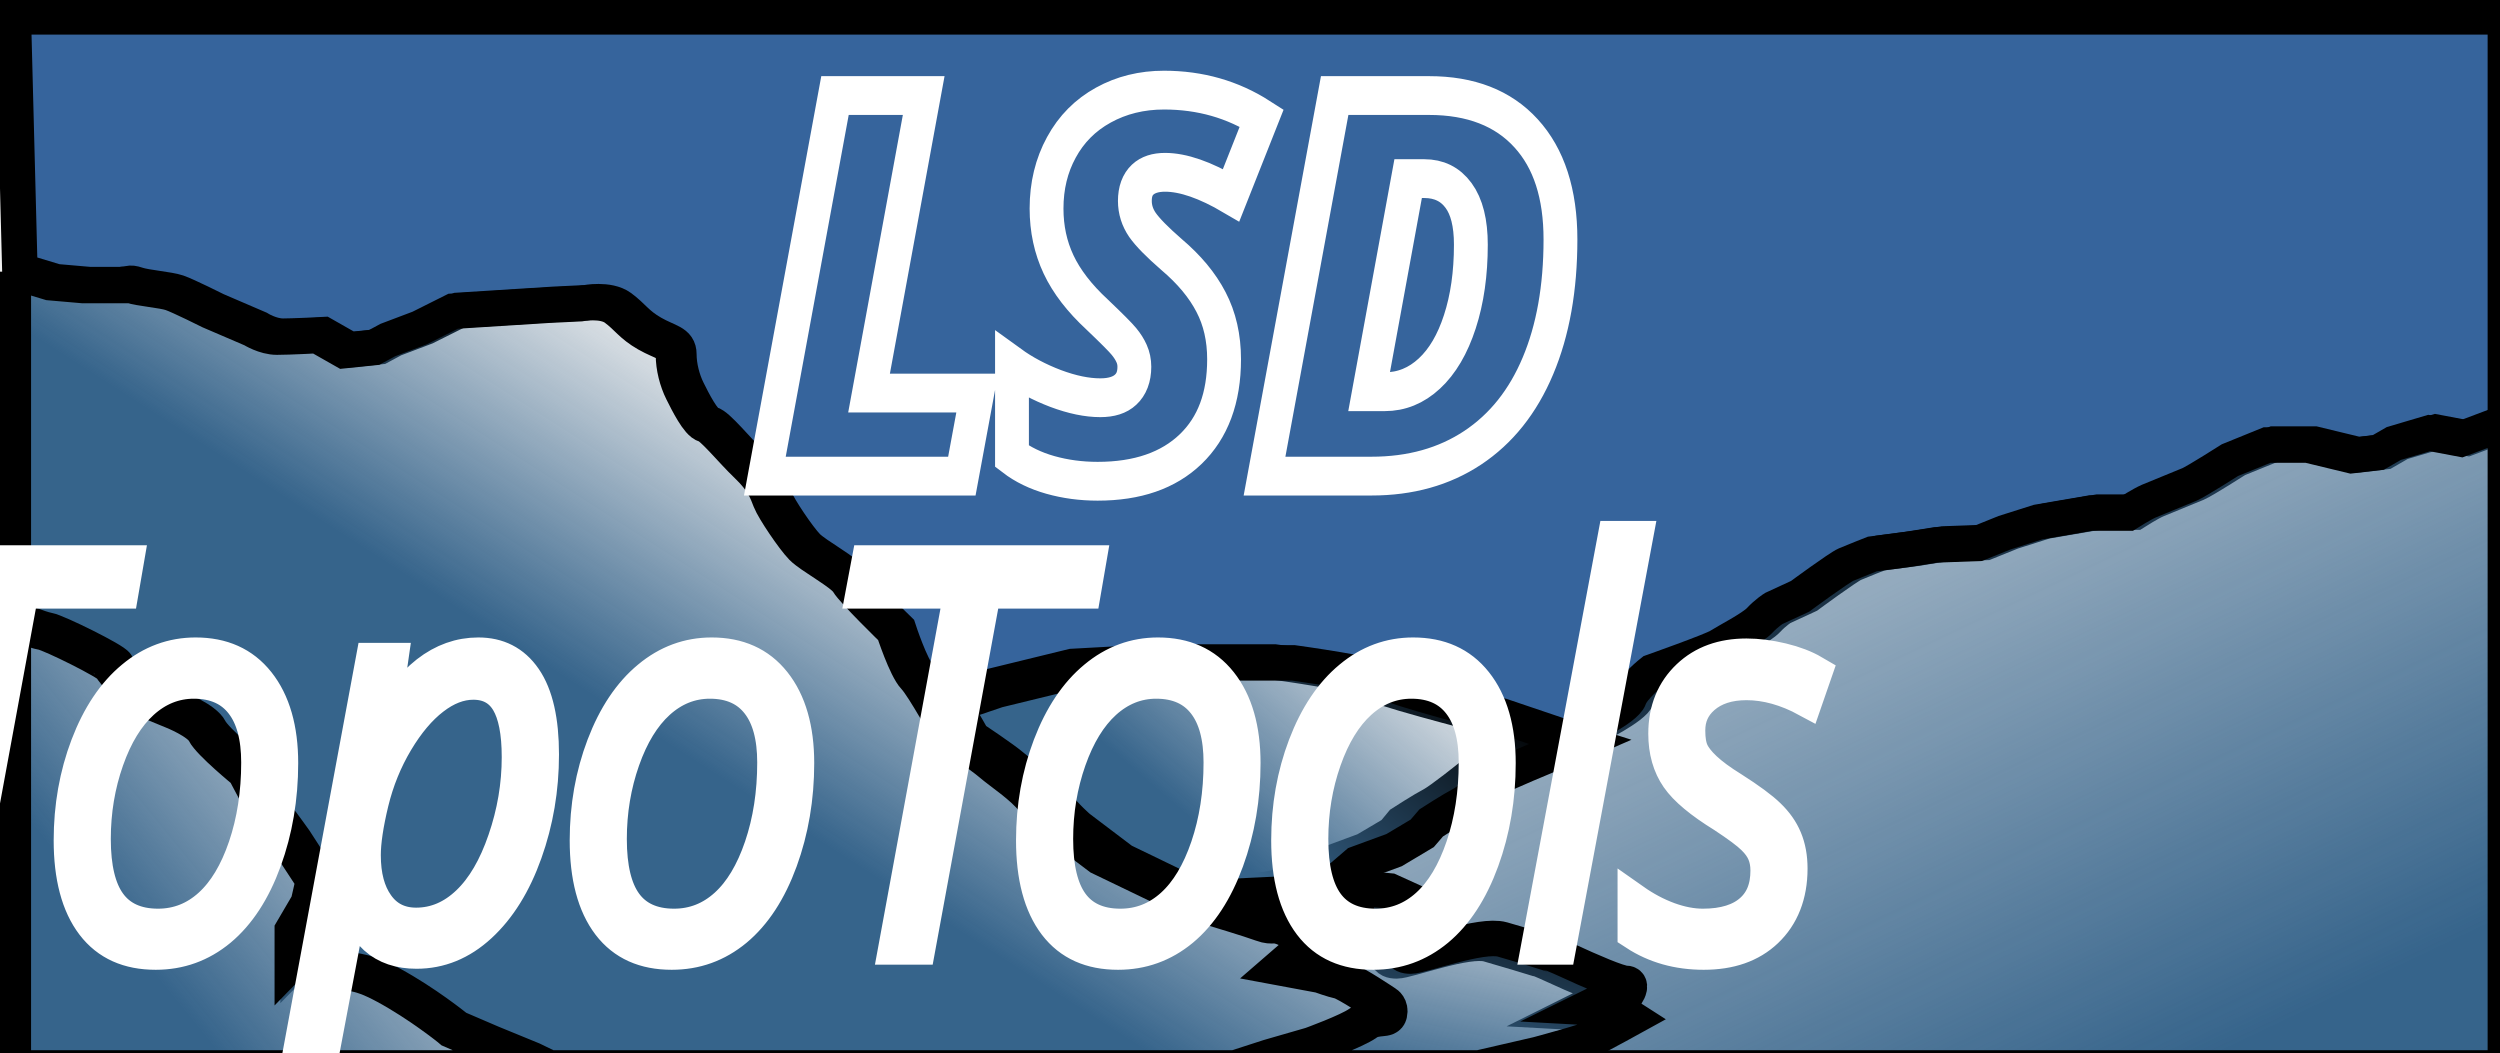
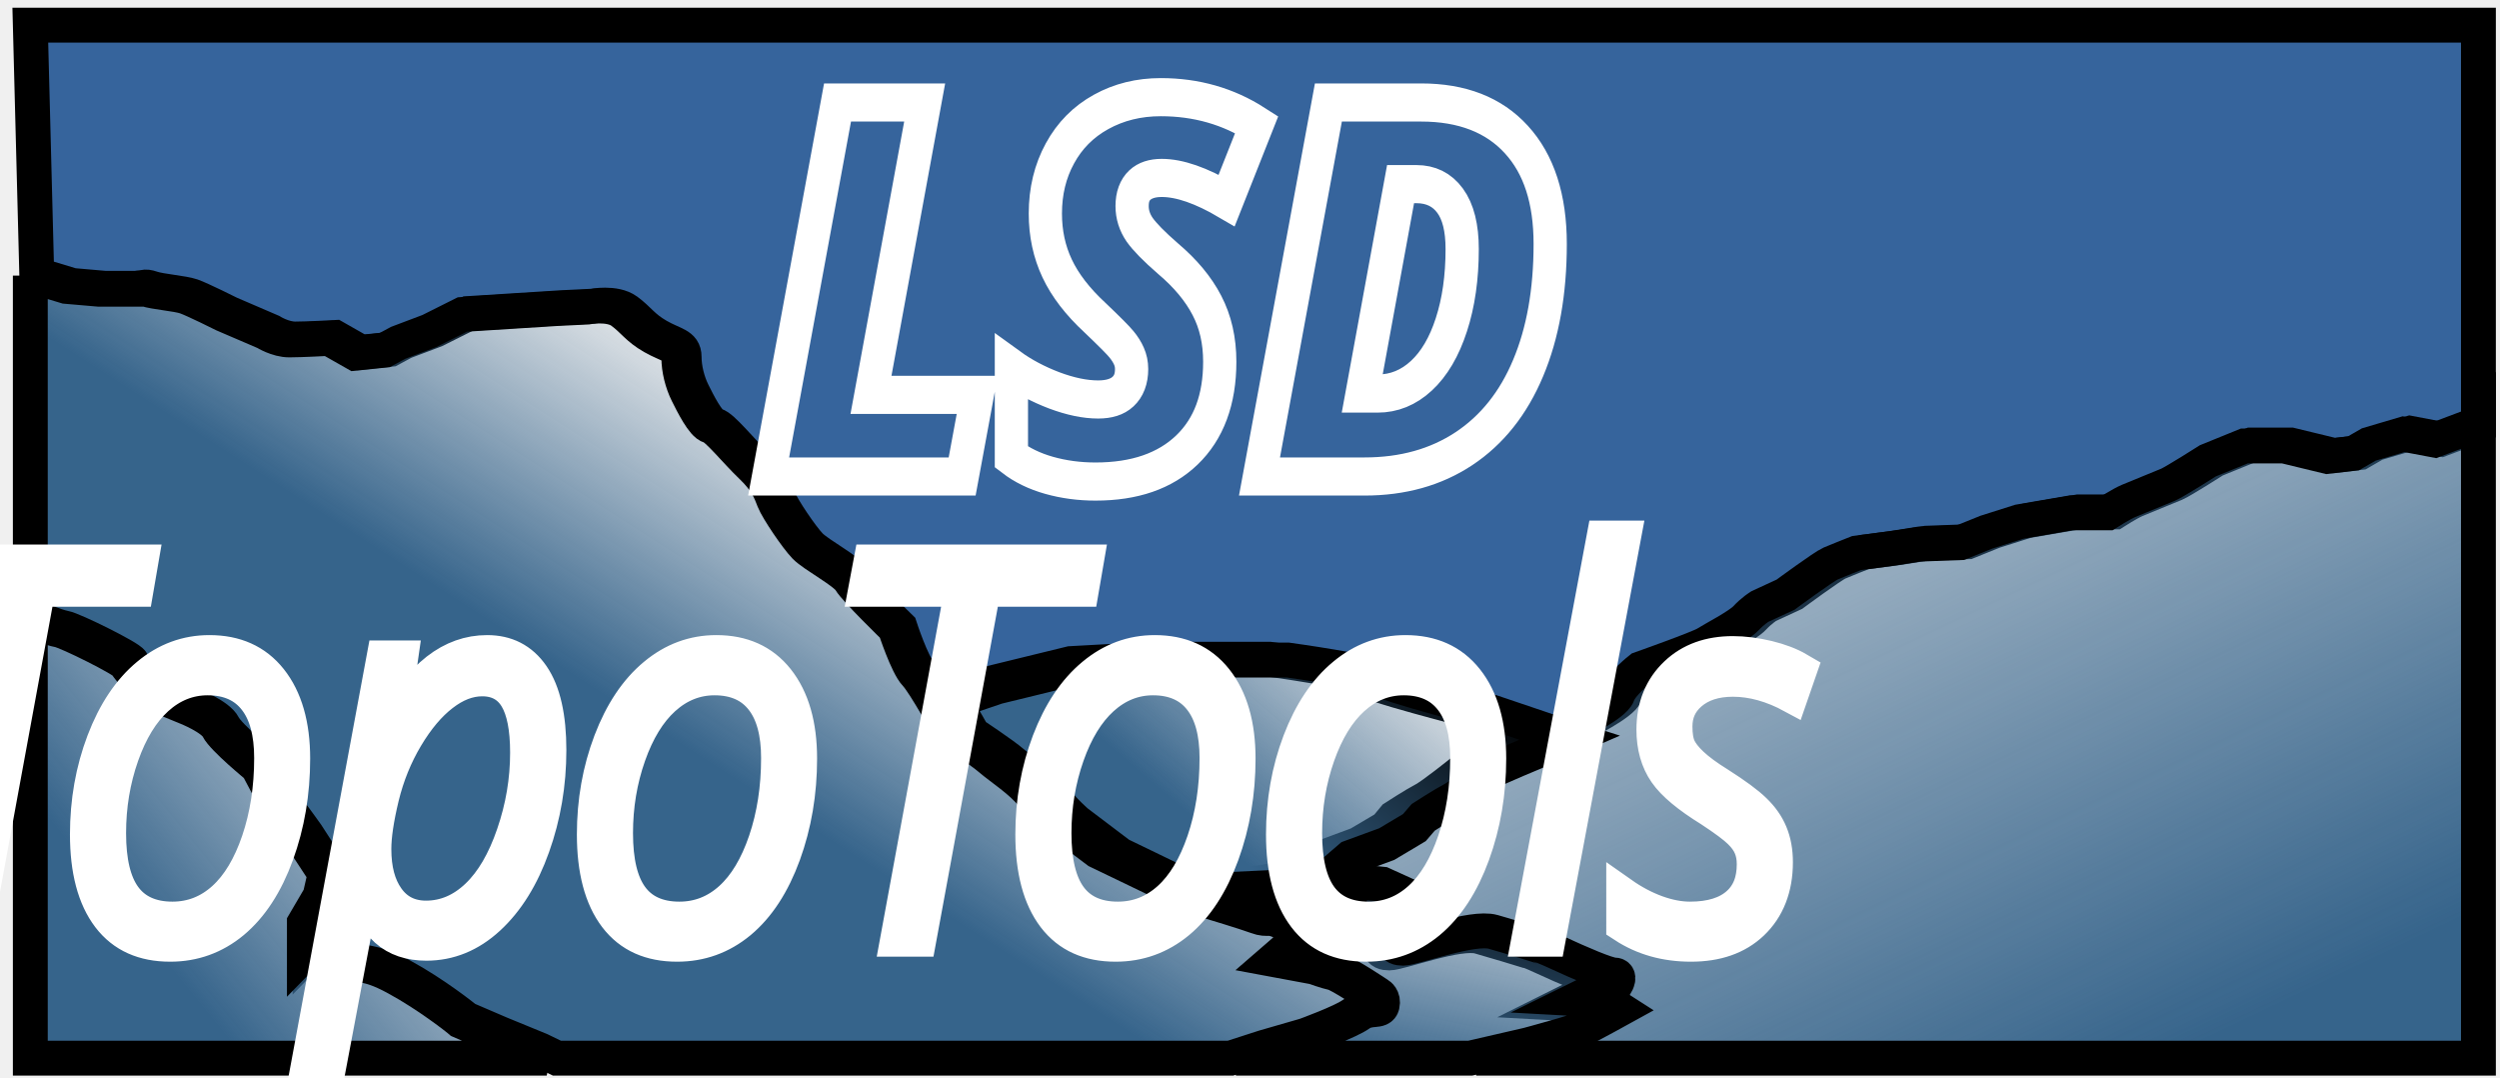
- <svg xmlns="http://www.w3.org/2000/svg" xmlns:xlink="http://www.w3.org/1999/xlink" width="285" height="120" id="svg6146" version="1.1">
+ <svg xmlns="http://www.w3.org/2000/svg" xmlns:xlink="http://www.w3.org/1999/xlink" width="290" height="125" id="svg6146" version="1.1">
  <defs id="defs6148">
-     <linearGradient xlink:href="#linearGradient4518-4-9-1" id="linearGradient5096" gradientUnits="userSpaceOnUse" gradientTransform="matrix(0.7280239,0,0,0.6249796,-1.519192,397.3772)" x1="192.187" y1="1008.825" x2="228.613" y2="972.394" />
+     <linearGradient xlink:href="#linearGradient4518-4-9-1" id="linearGradient5096" gradientUnits="userSpaceOnUse" gradientTransform="matrix(0.7280239,0,0,0.6249796,0.4808082,393.3772)" x1="192.187" y1="1008.825" x2="228.613" y2="972.394" />
    <linearGradient id="linearGradient4518-4-9-1">
      <stop style="stop-color:#36648b;stop-opacity:1;" offset="0" id="stop4520-8-5-3" />
      <stop style="stop-color:#36648b;stop-opacity:0;" offset="1" id="stop4522-8-4-8" />
    </linearGradient>
-     <linearGradient xlink:href="#linearGradient4518-4-9" id="linearGradient5099" gradientUnits="userSpaceOnUse" gradientTransform="matrix(0.7280239,0,0,0.6249796,-3.235242,396.8763)" x1="215.758" y1="1052.753" x2="227.542" y2="1004.179" />
+     <linearGradient xlink:href="#linearGradient4518-4-9" id="linearGradient5099" gradientUnits="userSpaceOnUse" gradientTransform="matrix(0.7280239,0,0,0.6249796,-1.235242,392.8763)" x1="215.758" y1="1052.753" x2="227.542" y2="1004.179" />
    <linearGradient id="linearGradient4518-4-9">
      <stop style="stop-color:#36648b;stop-opacity:1;" offset="0" id="stop4520-8-5" />
      <stop style="stop-color:#36648b;stop-opacity:0;" offset="1" id="stop4522-8-4" />
    </linearGradient>
-     <linearGradient xlink:href="#linearGradient4510-6" id="linearGradient5178" gradientUnits="userSpaceOnUse" gradientTransform="matrix(0.7280239,0,0,0.6249796,-4.780572,397.5141)" x1="29.039" y1="1031.001" x2="86.201" y2="991" />
+     <linearGradient xlink:href="#linearGradient4510-6" id="linearGradient5178" gradientUnits="userSpaceOnUse" gradientTransform="matrix(0.7280239,0,0,0.6249796,-2.780572,393.5141)" x1="29.039" y1="1031.001" x2="86.201" y2="991" />
    <linearGradient id="linearGradient4510-6">
      <stop style="stop-color:#36648b;stop-opacity:1;" offset="0" id="stop4512-8" />
      <stop style="stop-color:#36648b;stop-opacity:0;" offset="1" id="stop4514-5" />
    </linearGradient>
-     <linearGradient xlink:href="#linearGradient4502-1" id="linearGradient5105" gradientUnits="userSpaceOnUse" gradientTransform="matrix(0.7280239,0,0,0.6249796,-4.109972,396.9492)" x1="92.691" y1="979.159" x2="130.925" y2="928.087" />
+     <linearGradient xlink:href="#linearGradient4502-1" id="linearGradient5105" gradientUnits="userSpaceOnUse" gradientTransform="matrix(0.7280239,0,0,0.6249796,-2.109972,392.9492)" x1="92.691" y1="979.159" x2="130.925" y2="928.087" />
    <linearGradient id="linearGradient4502-1">
      <stop style="stop-color:#36648b;stop-opacity:1;" offset="0" id="stop4504-42" />
      <stop style="stop-color:#36648b;stop-opacity:0;" offset="1" id="stop4506-3" />
    </linearGradient>
-     <linearGradient xlink:href="#linearGradient4494" id="linearGradient5108" gradientUnits="userSpaceOnUse" gradientTransform="matrix(0.7280239,0,0,0.6249796,-5.219862,397.5417)" x1="398.047" y1="1023.805" x2="300.727" y2="848.448" />
+     <linearGradient xlink:href="#linearGradient4494" id="linearGradient5108" gradientUnits="userSpaceOnUse" gradientTransform="matrix(0.7280239,0,0,0.6249796,-3.219862,393.5417)" x1="398.047" y1="1023.805" x2="300.727" y2="848.448" />
    <linearGradient id="linearGradient4494">
      <stop style="stop-color:#36648b;stop-opacity:1;" offset="0" id="stop4496" />
      <stop style="stop-color:#36648b;stop-opacity:0;" offset="1" id="stop4498" />
    </linearGradient>
  </defs>
-   <g id="layer1" transform="translate(0,-932.3622)">
-     <path style="fill:#36649c;fill-opacity:1;stroke:#000000;stroke-width:4.047;stroke-linecap:butt;stroke-linejoin:miter;stroke-miterlimit:4;stroke-opacity:1;stroke-dasharray:none;stroke-dashoffset:0" d="m 1.518,934.283 0.749,28.945 4.133,1.25 3.815,0.332 4.406,0 c 0,0 0.019,-0.345 1.022,0 1.002,0.345 3.608,0.534 4.61,0.879 1.002,0.345 4.406,2.051 4.406,2.051 l 4.814,2.07 c 0,0 1.39,0.879 2.793,0.879 1.403,0 4.61,-0.176 4.61,-0.176 l 3.02,1.719 3.406,-0.352 1.59,-0.859 3.611,-1.367 3.815,-1.914 10.832,-0.684 3.611,-0.176 c 0,0 2.593,-0.507 3.997,0.527 1.403,1.035 1.806,1.895 3.611,2.93 1.804,1.035 3.02,1.023 3.02,2.402 0,1.379 0.398,2.934 0.999,4.14 0.601,1.207 1.81,3.636 2.612,3.808 0.802,0.172 2.987,2.924 4.792,4.648 1.804,1.724 2.211,2.93 2.612,3.965 0.401,1.035 2.608,4.317 3.611,5.351 1.002,1.034 4.622,2.93 5.223,3.965 0.601,1.034 5.2,5.508 5.2,5.508 0,0 1.405,4.317 2.407,5.351 0.434,0.448 1.24,1.77 2.021,3.086 l 4.746,-1.621 10.628,-2.598 9.22,-0.508 13.853,0 c 0,0 10.023,1.381 10.424,2.07 0.401,0.69 13.217,3.965 13.217,3.965 l 6.631,2.246 2.407,0.762 c 1.755,-0.769 3.656,-1.641 3.656,-1.641 0,0 4.618,-2.23 5.019,-3.437 0.401,-1.207 2.612,-2.949 2.612,-2.949 0,0 6.806,-2.412 7.608,-2.93 0.802,-0.517 3.808,-2.067 4.61,-2.93 0.802,-0.862 1.612,-1.367 1.612,-1.367 l 2.998,-1.387 c 0,0 4.421,-3.268 5.223,-3.613 0.802,-0.345 2.998,-1.211 2.998,-1.211 l 4.02,-0.527 3.202,-0.508 4.814,-0.176 2.998,-1.211 3.815,-1.211 6.018,-1.035 4.201,0 c 0,0 1.605,-1.022 2.407,-1.367 0.802,-0.345 3.808,-1.55 4.61,-1.895 0.802,-0.345 4.61,-2.773 4.61,-2.773 l 4.224,-1.719 4.61,0 4.996,1.211 3.02,-0.351 1.794,-1.035 4.02,-1.191 3.611,0.684 4.315,-1.621 0,-46.405 z M 285.613,980.688 z" id="rect5000-2-6" />
-     <path style="fill:url(#linearGradient5108);fill-opacity:1;stroke:#000000;stroke-width:4.047;stroke-linecap:butt;stroke-linejoin:miter;stroke-miterlimit:4;stroke-opacity:1;stroke-dasharray:none" d="m 285.613,980.46 -0.045,0.059 -5.028,1.895 -3.617,-0.684 -4.027,1.191 -1.797,1.035 -3.026,0.351 -5.005,-1.211 -4.618,0 -4.232,1.719 c 0,0 -3.815,2.429 -4.618,2.773 -0.803,0.345 -3.815,1.55 -4.618,1.895 -0.803,0.345 -2.412,1.367 -2.412,1.367 l -4.209,0 -6.029,1.035 -3.822,1.211 -3.003,1.211 -4.823,0.176 -3.208,0.508 -4.027,0.527 c 0,0 -2.2,0.866 -3.003,1.211 -0.803,0.345 -5.233,3.613 -5.233,3.613 l -3.003,1.387 c 0,0 -0.812,0.505 -1.615,1.367 -0.803,0.862 -3.815,2.412 -4.618,2.93 -0.803,0.517 -7.622,2.929 -7.622,2.929 0,0 -2.215,1.742 -2.616,2.949 -0.402,1.207 -5.028,3.438 -5.028,3.438 0,0 -5.612,2.581 -6.416,2.754 -0.803,0.172 -6.643,2.773 -6.643,2.773 0,0 -3.409,2.744 -4.414,3.262 -1.004,0.517 -3.413,2.07 -3.413,2.07 l -1.001,1.211 -3.208,1.894 -4.232,1.562 -2.207,1.895 -6.62,1.367 9.032,-0.156 5.233,0.508 3.799,1.719 c 0,0 -0.584,0.521 -1.388,1.211 -0.803,0.69 -1.411,-1.548 -1.411,1.211 0,2.759 0.205,3.281 1.411,3.281 1.205,0 8.032,-2.584 10.443,-1.895 2.41,0.69 4.618,1.367 4.618,1.367 0,0 0.187,-0.172 2.798,1.035 2.611,1.207 5.84,2.598 6.643,2.598 0.803,0 0.182,1.035 0.182,1.035 l -3.003,1.016 -1.411,0.703 3.208,0.176 1.615,1.035 c 0,0 -2.818,1.553 -3.822,2.07 -1.004,0.517 -6.825,2.051 -6.825,2.051 l -4.368,1.016 116.302,0 0,-73.65 z" id="path3159" />
-     <path style="fill:url(#linearGradient5105);fill-opacity:1;stroke:#000000;stroke-width:4.047;stroke-linecap:butt;stroke-linejoin:miter;stroke-miterlimit:4;stroke-opacity:1;stroke-dasharray:none" d="m 1.518,963.331 0,38.846 c 0.275,0.413 0.546,0.82 0.546,0.82 0,0 2.408,1.038 3.413,1.211 1.004,0.172 7.625,3.447 7.826,3.965 0.201,0.517 2.798,3.262 2.798,3.262 l 4.232,1.738 c 0,0 3.015,1.195 3.617,2.402 0.603,1.207 4.618,4.492 4.618,4.492 0,0 2.2,4.317 3.003,5.351 0.803,1.034 2.025,2.754 2.025,2.754 l 2.798,4.316 -0.592,2.578 -1.82,3.105 0,3.613 c 0,0 1.01,-1.028 3.822,0.351 2.812,1.379 3.009,0.353 6.825,2.422 3.816,2.069 7.235,4.824 7.235,4.824 l 0.205,0.176 4.004,1.719 4.618,1.894 1.934,0.938 78.172,0 3.868,-1.25 4.8,-1.387 c 0,0 4.232,-1.54 5.437,-2.402 1.205,-0.862 2.415,-0.173 2.616,-1.035 0.201,-0.862 -0.41,-1.211 -0.41,-1.211 0,0 -3.61,-2.425 -4.414,-2.598 -0.803,-0.172 -2.207,-0.683 -2.207,-0.683 l -4.618,-0.859 2.389,-2.07 2.412,-1.035 0,-0.176 c 0,0 -1.992,-0.173 -3.799,-1.035 -1.808,-0.862 -1.62,-0.166 -3.026,-0.683 -1.406,-0.517 -5.415,-1.719 -5.415,-1.719 l -4.823,-1.914 -8.236,-3.965 -5.028,-3.789 c 0,0 -1.389,-1.202 -2.594,-2.754 -1.205,-1.552 -3.618,-3.106 -4.823,-4.141 -1.205,-1.034 -4.618,-3.281 -4.618,-3.281 0,0 -3.023,-5.508 -4.027,-6.543 -1.004,-1.034 -2.412,-5.351 -2.412,-5.351 0,0 -4.607,-4.473 -5.21,-5.508 -0.603,-1.035 -4.228,-2.93 -5.233,-3.965 -1.004,-1.035 -3.216,-4.317 -3.617,-5.351 -0.402,-1.034 -0.809,-2.241 -2.616,-3.965 -1.808,-1.724 -3.997,-4.476 -4.8,-4.648 -0.803,-0.172 -2.014,-2.602 -2.616,-3.808 -0.603,-1.207 -1.001,-2.761 -1.001,-4.14 0,-1.379 -1.218,-1.368 -3.026,-2.402 -1.808,-1.035 -2.211,-1.895 -3.617,-2.93 -1.406,-1.034 -4.004,-0.527 -4.004,-0.527 l -3.617,0.176 -10.852,0.684 -3.822,1.914 -3.617,1.367 -1.593,0.859 -3.413,0.352 -3.026,-1.719 c 0,0 -3.212,0.176 -4.618,0.176 -1.406,0 -2.798,-0.879 -2.798,-0.879 l -4.823,-2.07 c 0,0 -3.409,-1.706 -4.414,-2.051 -1.004,-0.345 -3.614,-0.534 -4.618,-0.879 -1.004,-0.345 -1.024,0 -1.024,0 l -4.414,0 -3.822,-0.332 -4.141,-1.25 z" id="path3155-2" />
-     <path style="fill:url(#linearGradient5178);fill-opacity:1;stroke:#000000;stroke-width:4.047;stroke-linecap:butt;stroke-linejoin:miter;stroke-miterlimit:4;stroke-opacity:1;stroke-dasharray:none" d="m 1.518,1003.31 0,50.799 59.925,0 -1.411,-0.683 -4.618,-1.895 -4.004,-1.738 -0.205,-0.176 c 0,0 -3.419,-2.755 -7.235,-4.824 -3.816,-2.069 -4.013,-1.023 -6.825,-2.402 -2.812,-1.379 -3.822,-0.351 -3.822,-0.351 l 0,-3.613 1.82,-3.105 0.592,-2.598 -2.821,-4.297 c 0,0 -1.199,-1.739 -2.002,-2.773 -0.803,-1.035 -3.003,-5.332 -3.003,-5.332 0,0 -4.016,-3.285 -4.618,-4.492 -0.603,-1.207 -3.617,-2.402 -3.617,-2.402 l -4.232,-1.738 c 0,0 -2.597,-2.744 -2.798,-3.261 -0.201,-0.517 -6.822,-3.812 -7.826,-3.984 -0.952,-0.164 -3.072,-1.036 -3.299,-1.133 z" id="path3157-7" />
-     <path style="fill:url(#linearGradient5099);fill-opacity:1;stroke:#000000;stroke-width:4.047;stroke-linecap:butt;stroke-linejoin:miter;stroke-miterlimit:4;stroke-opacity:1;stroke-dasharray:none" d="m 154.827,1033.583 -10.602,0.215 -9.169,0.43 4.254,1.66 c 0,0 4.009,1.201 5.415,1.719 1.406,0.517 1.218,-0.179 3.026,0.684 1.808,0.862 3.822,1.035 3.822,1.035 l 0,0.176 -2.412,1.035 -2.412,2.07 4.618,0.859 c 0,0 1.403,0.511 2.207,0.684 0.803,0.172 4.414,2.598 4.414,2.598 0,0 0.61,0.349 0.41,1.211 -0.201,0.862 -1.411,0.173 -2.616,1.035 -1.205,0.862 -5.415,2.402 -5.415,2.402 l -4.823,1.387 -4.118,1.328 27.187,0 6.689,-1.543 c 0,0 5.821,-1.553 6.825,-2.07 1.004,-0.517 3.822,-2.07 3.822,-2.07 l -1.615,-1.035 -3.208,-0.176 1.388,-0.684 3.026,-1.035 c 0,0 0.599,-1.035 -0.205,-1.035 -0.803,0 -4.009,-1.391 -6.62,-2.598 -2.611,-1.207 -2.821,-1.016 -2.821,-1.016 0,0 -2.208,-0.697 -4.618,-1.387 -2.41,-0.69 -9.237,1.894 -10.443,1.894 -1.205,0 -1.411,-0.522 -1.411,-3.281 0,-2.759 0.607,-0.521 1.411,-1.211 0.803,-0.69 1.411,-1.192 1.411,-1.192 l -3.822,-1.738 -3.595,-0.352 z" id="path3161-2-3" />
-     <path style="fill:url(#linearGradient5096);fill-opacity:1;stroke:#000000;stroke-width:4.047;stroke-linecap:butt;stroke-linejoin:miter;stroke-miterlimit:4;stroke-opacity:1;stroke-dasharray:none" d="m 133.584,1007.931 -9.237,0.508 -10.647,2.598 -5.005,1.699 c 1.094,1.825 2.207,3.808 2.207,3.808 0,0 3.413,2.247 4.618,3.281 1.205,1.034 3.618,2.589 4.823,4.14 1.205,1.552 2.616,2.754 2.616,2.754 l 5.005,3.789 8.236,3.984 0.614,0.234 9.123,-0.43 10.647,-0.215 -1.661,-0.156 -9.055,0.176 6.643,-1.387 2.207,-1.894 4.209,-1.543 3.208,-1.914 1.024,-1.191 c 0,0 2.408,-1.553 3.413,-2.07 1.004,-0.517 4.414,-3.281 4.414,-3.281 0,0 5.817,-2.581 6.62,-2.754 0.321,-0.069 1.447,-0.554 2.639,-1.074 l -2.457,-0.781 -6.643,-2.246 c 0,0 -12.839,-3.275 -13.241,-3.965 -0.402,-0.69 -10.443,-2.07 -10.443,-2.07 l -13.878,0 z" id="path3161-2-3-7" />
-     <text xml:space="preserve" style="font-size:56.757px;font-style:oblique;font-variant:normal;font-weight:300;font-stretch:normal;text-align:start;line-height:88%;letter-spacing:0px;word-spacing:0px;writing-mode:lr-tb;text-anchor:start;fill:#00ffff;fill-opacity:0.111;stroke:#ffffff;stroke-width:4.13;stroke-miterlimit:4;stroke-opacity:1;stroke-dasharray:none;font-family:Open Sans Light;-inkscape-font-specification:'Open Sans Light, Light Oblique'" x="295.472" y="921.398" id="text5087" transform="scale(0.9338764,1.070806)">
-       <tspan x="295.472" y="921.398" style="font-size:56.757px;font-style:oblique;font-variant:normal;font-weight:800;font-stretch:normal;text-align:end;line-height:88%;writing-mode:lr-tb;text-anchor:end;fill:none;stroke:#ffffff;stroke-width:4.13;stroke-miterlimit:4;stroke-opacity:1;stroke-dasharray:none;font-family:Open Sans Extrabold;-inkscape-font-specification:'Open Sans Extrabold, Ultra-Bold Oblique'" id="tspan6133">LSD</tspan>
-       <tspan x="295.472" y="971.344" style="font-size:56.757px;font-style:oblique;font-variant:normal;font-weight:300;font-stretch:normal;text-align:end;line-height:88%;writing-mode:lr-tb;text-anchor:end;fill:#ffffff;fill-opacity:1;stroke:#ffffff;stroke-width:4.13;stroke-miterlimit:4;stroke-opacity:1;stroke-dasharray:none;font-family:Open Sans Light;-inkscape-font-specification:'Open Sans Light, Light Oblique'" id="tspan6142">TopoTools</tspan>
+   <g id="layer1" transform="translate(0,-927.3622)">
+     <path style="fill:#36649c;fill-opacity:1;stroke:#000000;stroke-width:4.047;stroke-linecap:butt;stroke-linejoin:miter;stroke-miterlimit:4;stroke-opacity:1;stroke-dasharray:none;stroke-dashoffset:0" d="m 3.518,930.283 0.749,28.945 4.133,1.25 3.815,0.332 4.406,0 c 0,0 0.019,-0.345 1.022,0 1.002,0.345 3.608,0.534 4.61,0.879 1.002,0.345 4.406,2.051 4.406,2.051 l 4.814,2.07 c 0,0 1.39,0.879 2.793,0.879 1.403,0 4.61,-0.176 4.61,-0.176 l 3.02,1.719 3.406,-0.352 1.59,-0.859 3.611,-1.367 3.815,-1.914 10.832,-0.684 3.611,-0.176 c 0,0 2.593,-0.507 3.997,0.527 1.403,1.035 1.806,1.895 3.611,2.93 1.804,1.035 3.02,1.023 3.02,2.402 0,1.379 0.398,2.934 0.999,4.14 0.601,1.207 1.81,3.636 2.612,3.808 0.802,0.172 2.987,2.924 4.792,4.648 1.804,1.724 2.211,2.93 2.612,3.965 0.401,1.035 2.608,4.317 3.611,5.351 1.002,1.034 4.622,2.93 5.223,3.965 0.601,1.034 5.2,5.508 5.2,5.508 0,0 1.405,4.317 2.407,5.351 0.434,0.448 1.24,1.77 2.021,3.086 l 4.746,-1.621 10.628,-2.598 9.22,-0.508 13.853,0 c 0,0 10.023,1.381 10.424,2.07 0.401,0.69 13.217,3.965 13.217,3.965 l 6.631,2.246 2.407,0.762 c 1.755,-0.769 3.656,-1.641 3.656,-1.641 0,0 4.618,-2.23 5.019,-3.437 0.401,-1.207 2.612,-2.949 2.612,-2.949 0,0 6.806,-2.412 7.608,-2.93 0.802,-0.517 3.808,-2.067 4.61,-2.93 0.802,-0.862 1.612,-1.367 1.612,-1.367 l 2.998,-1.387 c 0,0 4.421,-3.268 5.223,-3.613 0.802,-0.345 2.998,-1.211 2.998,-1.211 l 4.02,-0.527 3.202,-0.508 4.814,-0.176 2.998,-1.211 3.815,-1.211 6.018,-1.035 4.201,0 c 0,0 1.605,-1.022 2.407,-1.367 0.802,-0.345 3.808,-1.55 4.61,-1.895 0.802,-0.345 4.61,-2.773 4.61,-2.773 l 4.224,-1.719 4.61,0 4.996,1.211 3.02,-0.351 1.794,-1.035 4.02,-1.191 3.611,0.684 4.315,-1.621 0,-46.405 z M 287.613,976.688 z" id="rect5000-2-6" />
+     <path style="fill:url(#linearGradient5108);fill-opacity:1;stroke:#000000;stroke-width:4.047;stroke-linecap:butt;stroke-linejoin:miter;stroke-miterlimit:4;stroke-opacity:1;stroke-dasharray:none" d="m 287.613,976.46 -0.045,0.059 -5.028,1.895 -3.617,-0.684 -4.027,1.191 -1.797,1.035 -3.026,0.351 -5.005,-1.211 -4.618,0 -4.232,1.719 c 0,0 -3.815,2.429 -4.618,2.773 -0.803,0.345 -3.815,1.55 -4.618,1.895 -0.803,0.345 -2.412,1.367 -2.412,1.367 l -4.209,0 -6.029,1.035 -3.822,1.211 -3.003,1.211 -4.823,0.176 -3.208,0.508 -4.027,0.527 c 0,0 -2.2,0.866 -3.003,1.211 -0.803,0.345 -5.233,3.613 -5.233,3.613 l -3.003,1.387 c 0,0 -0.812,0.505 -1.615,1.367 -0.803,0.862 -3.815,2.412 -4.618,2.93 -0.803,0.517 -7.622,2.929 -7.622,2.929 0,0 -2.215,1.742 -2.616,2.949 -0.402,1.207 -5.028,3.438 -5.028,3.438 0,0 -5.612,2.581 -6.416,2.754 -0.803,0.172 -6.643,2.773 -6.643,2.773 0,0 -3.409,2.744 -4.414,3.262 -1.004,0.517 -3.413,2.07 -3.413,2.07 l -1.001,1.211 -3.208,1.894 -4.232,1.562 -2.207,1.895 -6.62,1.367 9.032,-0.156 5.233,0.508 3.799,1.719 c 0,0 -0.584,0.521 -1.388,1.211 -0.803,0.69 -1.411,-1.548 -1.411,1.211 0,2.759 0.205,3.281 1.411,3.281 1.205,0 8.032,-2.584 10.443,-1.895 2.41,0.69 4.618,1.367 4.618,1.367 0,0 0.187,-0.172 2.798,1.035 2.611,1.207 5.84,2.598 6.643,2.598 0.803,0 0.182,1.035 0.182,1.035 l -3.003,1.016 -1.411,0.703 3.208,0.176 1.615,1.035 c 0,0 -2.818,1.553 -3.822,2.07 -1.004,0.517 -6.825,2.051 -6.825,2.051 l -4.368,1.016 116.302,0 0,-73.65 z" id="path3159" />
+     <path style="fill:url(#linearGradient5105);fill-opacity:1;stroke:#000000;stroke-width:4.047;stroke-linecap:butt;stroke-linejoin:miter;stroke-miterlimit:4;stroke-opacity:1;stroke-dasharray:none" d="m 3.518,959.331 0,38.846 c 0.275,0.413 0.546,0.82 0.546,0.82 0,0 2.408,1.038 3.413,1.211 1.004,0.172 7.625,3.447 7.826,3.965 0.201,0.517 2.798,3.262 2.798,3.262 l 4.232,1.738 c 0,0 3.015,1.195 3.617,2.402 0.603,1.207 4.618,4.492 4.618,4.492 0,0 2.2,4.317 3.003,5.351 0.803,1.034 2.025,2.754 2.025,2.754 l 2.798,4.316 -0.592,2.578 -1.82,3.105 0,3.613 c 0,0 1.01,-1.028 3.822,0.351 2.812,1.379 3.009,0.353 6.825,2.422 3.816,2.069 7.235,4.824 7.235,4.824 l 0.205,0.176 4.004,1.719 4.618,1.894 1.934,0.938 78.172,0 3.868,-1.25 4.8,-1.387 c 0,0 4.232,-1.54 5.437,-2.402 1.205,-0.862 2.415,-0.173 2.616,-1.035 0.201,-0.862 -0.41,-1.211 -0.41,-1.211 0,0 -3.61,-2.425 -4.414,-2.598 -0.803,-0.172 -2.207,-0.683 -2.207,-0.683 l -4.618,-0.859 2.389,-2.07 2.412,-1.035 0,-0.176 c 0,0 -1.992,-0.173 -3.799,-1.035 -1.808,-0.862 -1.62,-0.166 -3.026,-0.683 -1.406,-0.517 -5.415,-1.719 -5.415,-1.719 l -4.823,-1.914 -8.236,-3.965 -5.028,-3.789 c 0,0 -1.389,-1.202 -2.594,-2.754 -1.205,-1.552 -3.618,-3.106 -4.823,-4.141 -1.205,-1.034 -4.618,-3.281 -4.618,-3.281 0,0 -3.023,-5.508 -4.027,-6.543 -1.004,-1.034 -2.412,-5.351 -2.412,-5.351 0,0 -4.607,-4.473 -5.21,-5.508 -0.603,-1.035 -4.228,-2.93 -5.233,-3.965 -1.004,-1.035 -3.216,-4.317 -3.617,-5.351 -0.402,-1.034 -0.809,-2.241 -2.616,-3.965 -1.808,-1.724 -3.997,-4.476 -4.8,-4.648 -0.803,-0.172 -2.014,-2.602 -2.616,-3.808 -0.603,-1.207 -1.001,-2.761 -1.001,-4.14 0,-1.379 -1.218,-1.368 -3.026,-2.402 -1.808,-1.035 -2.211,-1.895 -3.617,-2.93 -1.406,-1.034 -4.004,-0.527 -4.004,-0.527 l -3.617,0.176 -10.852,0.684 -3.822,1.914 -3.617,1.367 -1.593,0.859 -3.413,0.352 -3.026,-1.719 c 0,0 -3.212,0.176 -4.618,0.176 -1.406,0 -2.798,-0.879 -2.798,-0.879 l -4.823,-2.07 c 0,0 -3.409,-1.706 -4.414,-2.051 -1.004,-0.345 -3.614,-0.534 -4.618,-0.879 -1.004,-0.345 -1.024,0 -1.024,0 l -4.414,0 -3.822,-0.332 -4.141,-1.25 z" id="path3155-2" />
+     <path style="fill:url(#linearGradient5178);fill-opacity:1;stroke:#000000;stroke-width:4.047;stroke-linecap:butt;stroke-linejoin:miter;stroke-miterlimit:4;stroke-opacity:1;stroke-dasharray:none" d="m 3.518,999.31 0,50.799 59.925,0 -1.411,-0.683 -4.618,-1.895 -4.004,-1.738 -0.205,-0.176 c 0,0 -3.419,-2.755 -7.235,-4.824 -3.816,-2.069 -4.013,-1.023 -6.825,-2.402 -2.812,-1.379 -3.822,-0.351 -3.822,-0.351 l 0,-3.613 1.82,-3.105 0.592,-2.598 -2.821,-4.297 c 0,0 -1.199,-1.739 -2.002,-2.773 -0.803,-1.035 -3.003,-5.332 -3.003,-5.332 0,0 -4.016,-3.285 -4.618,-4.492 -0.603,-1.207 -3.617,-2.402 -3.617,-2.402 l -4.232,-1.738 c 0,0 -2.597,-2.744 -2.798,-3.261 -0.201,-0.517 -6.822,-3.812 -7.826,-3.984 -0.952,-0.164 -3.072,-1.036 -3.299,-1.133 z" id="path3157-7" />
+     <path style="fill:url(#linearGradient5099);fill-opacity:1;stroke:#000000;stroke-width:4.047;stroke-linecap:butt;stroke-linejoin:miter;stroke-miterlimit:4;stroke-opacity:1;stroke-dasharray:none" d="m 156.827,1029.583 -10.602,0.215 -9.169,0.43 4.254,1.66 c 0,0 4.009,1.201 5.415,1.719 1.406,0.517 1.218,-0.179 3.026,0.684 1.808,0.862 3.822,1.035 3.822,1.035 l 0,0.176 -2.412,1.035 -2.412,2.07 4.618,0.859 c 0,0 1.403,0.511 2.207,0.684 0.803,0.172 4.414,2.598 4.414,2.598 0,0 0.61,0.349 0.41,1.211 -0.201,0.862 -1.411,0.173 -2.616,1.035 -1.205,0.862 -5.415,2.402 -5.415,2.402 l -4.823,1.387 -4.118,1.328 27.187,0 6.689,-1.543 c 0,0 5.821,-1.553 6.825,-2.07 1.004,-0.517 3.822,-2.07 3.822,-2.07 l -1.615,-1.035 -3.208,-0.176 1.388,-0.684 3.026,-1.035 c 0,0 0.599,-1.035 -0.205,-1.035 -0.803,0 -4.009,-1.391 -6.62,-2.598 -2.611,-1.207 -2.821,-1.016 -2.821,-1.016 0,0 -2.208,-0.697 -4.618,-1.387 -2.41,-0.69 -9.237,1.894 -10.443,1.894 -1.205,0 -1.411,-0.522 -1.411,-3.281 0,-2.759 0.607,-0.521 1.411,-1.211 0.803,-0.69 1.411,-1.192 1.411,-1.192 l -3.822,-1.738 -3.595,-0.352 z" id="path3161-2-3" />
+     <path style="fill:url(#linearGradient5096);fill-opacity:1;stroke:#000000;stroke-width:4.047;stroke-linecap:butt;stroke-linejoin:miter;stroke-miterlimit:4;stroke-opacity:1;stroke-dasharray:none" d="m 135.584,1003.931 -9.237,0.508 -10.647,2.598 -5.005,1.699 c 1.094,1.825 2.207,3.808 2.207,3.808 0,0 3.413,2.247 4.618,3.281 1.205,1.034 3.618,2.589 4.823,4.14 1.205,1.552 2.616,2.754 2.616,2.754 l 5.005,3.789 8.236,3.984 0.614,0.234 9.123,-0.43 10.647,-0.215 -1.661,-0.156 -9.055,0.176 6.643,-1.387 2.207,-1.894 4.209,-1.543 3.208,-1.914 1.024,-1.191 c 0,0 2.408,-1.553 3.413,-2.07 1.004,-0.517 4.414,-3.281 4.414,-3.281 0,0 5.817,-2.581 6.62,-2.754 0.321,-0.069 1.447,-0.554 2.639,-1.074 l -2.457,-0.781 -6.643,-2.246 c 0,0 -12.839,-3.275 -13.241,-3.965 -0.402,-0.69 -10.443,-2.07 -10.443,-2.07 l -13.878,0 z" id="path3161-2-3-7" />
+     <text xml:space="preserve" style="font-size:56.757px;font-style:oblique;font-variant:normal;font-weight:300;font-stretch:normal;text-align:start;line-height:88%;letter-spacing:0px;word-spacing:0px;writing-mode:lr-tb;text-anchor:start;fill:#00ffff;fill-opacity:0.111;stroke:#ffffff;stroke-width:4.13;stroke-miterlimit:4;stroke-opacity:1;stroke-dasharray:none;font-family:Open Sans Light;-inkscape-font-specification:'Open Sans Light, Light Oblique'" x="297.614" y="917.662" id="text5087" transform="scale(0.9338764,1.070806)">
+       <tspan x="297.614" y="917.662" style="font-size:56.757px;font-style:oblique;font-variant:normal;font-weight:800;font-stretch:normal;text-align:end;line-height:88%;writing-mode:lr-tb;text-anchor:end;fill:none;stroke:#ffffff;stroke-width:4.13;stroke-miterlimit:4;stroke-opacity:1;stroke-dasharray:none;font-family:Open Sans Extrabold;-inkscape-font-specification:'Open Sans Extrabold, Ultra-Bold Oblique'" id="tspan6133">LSD</tspan>
+       <tspan x="297.614" y="967.608" style="font-size:56.757px;font-style:oblique;font-variant:normal;font-weight:300;font-stretch:normal;text-align:end;line-height:88%;writing-mode:lr-tb;text-anchor:end;fill:#ffffff;fill-opacity:1;stroke:#ffffff;stroke-width:4.13;stroke-miterlimit:4;stroke-opacity:1;stroke-dasharray:none;font-family:Open Sans Light;-inkscape-font-specification:'Open Sans Light, Light Oblique'" id="tspan6142">TopoTools</tspan>
    </text>
  </g>
</svg>
